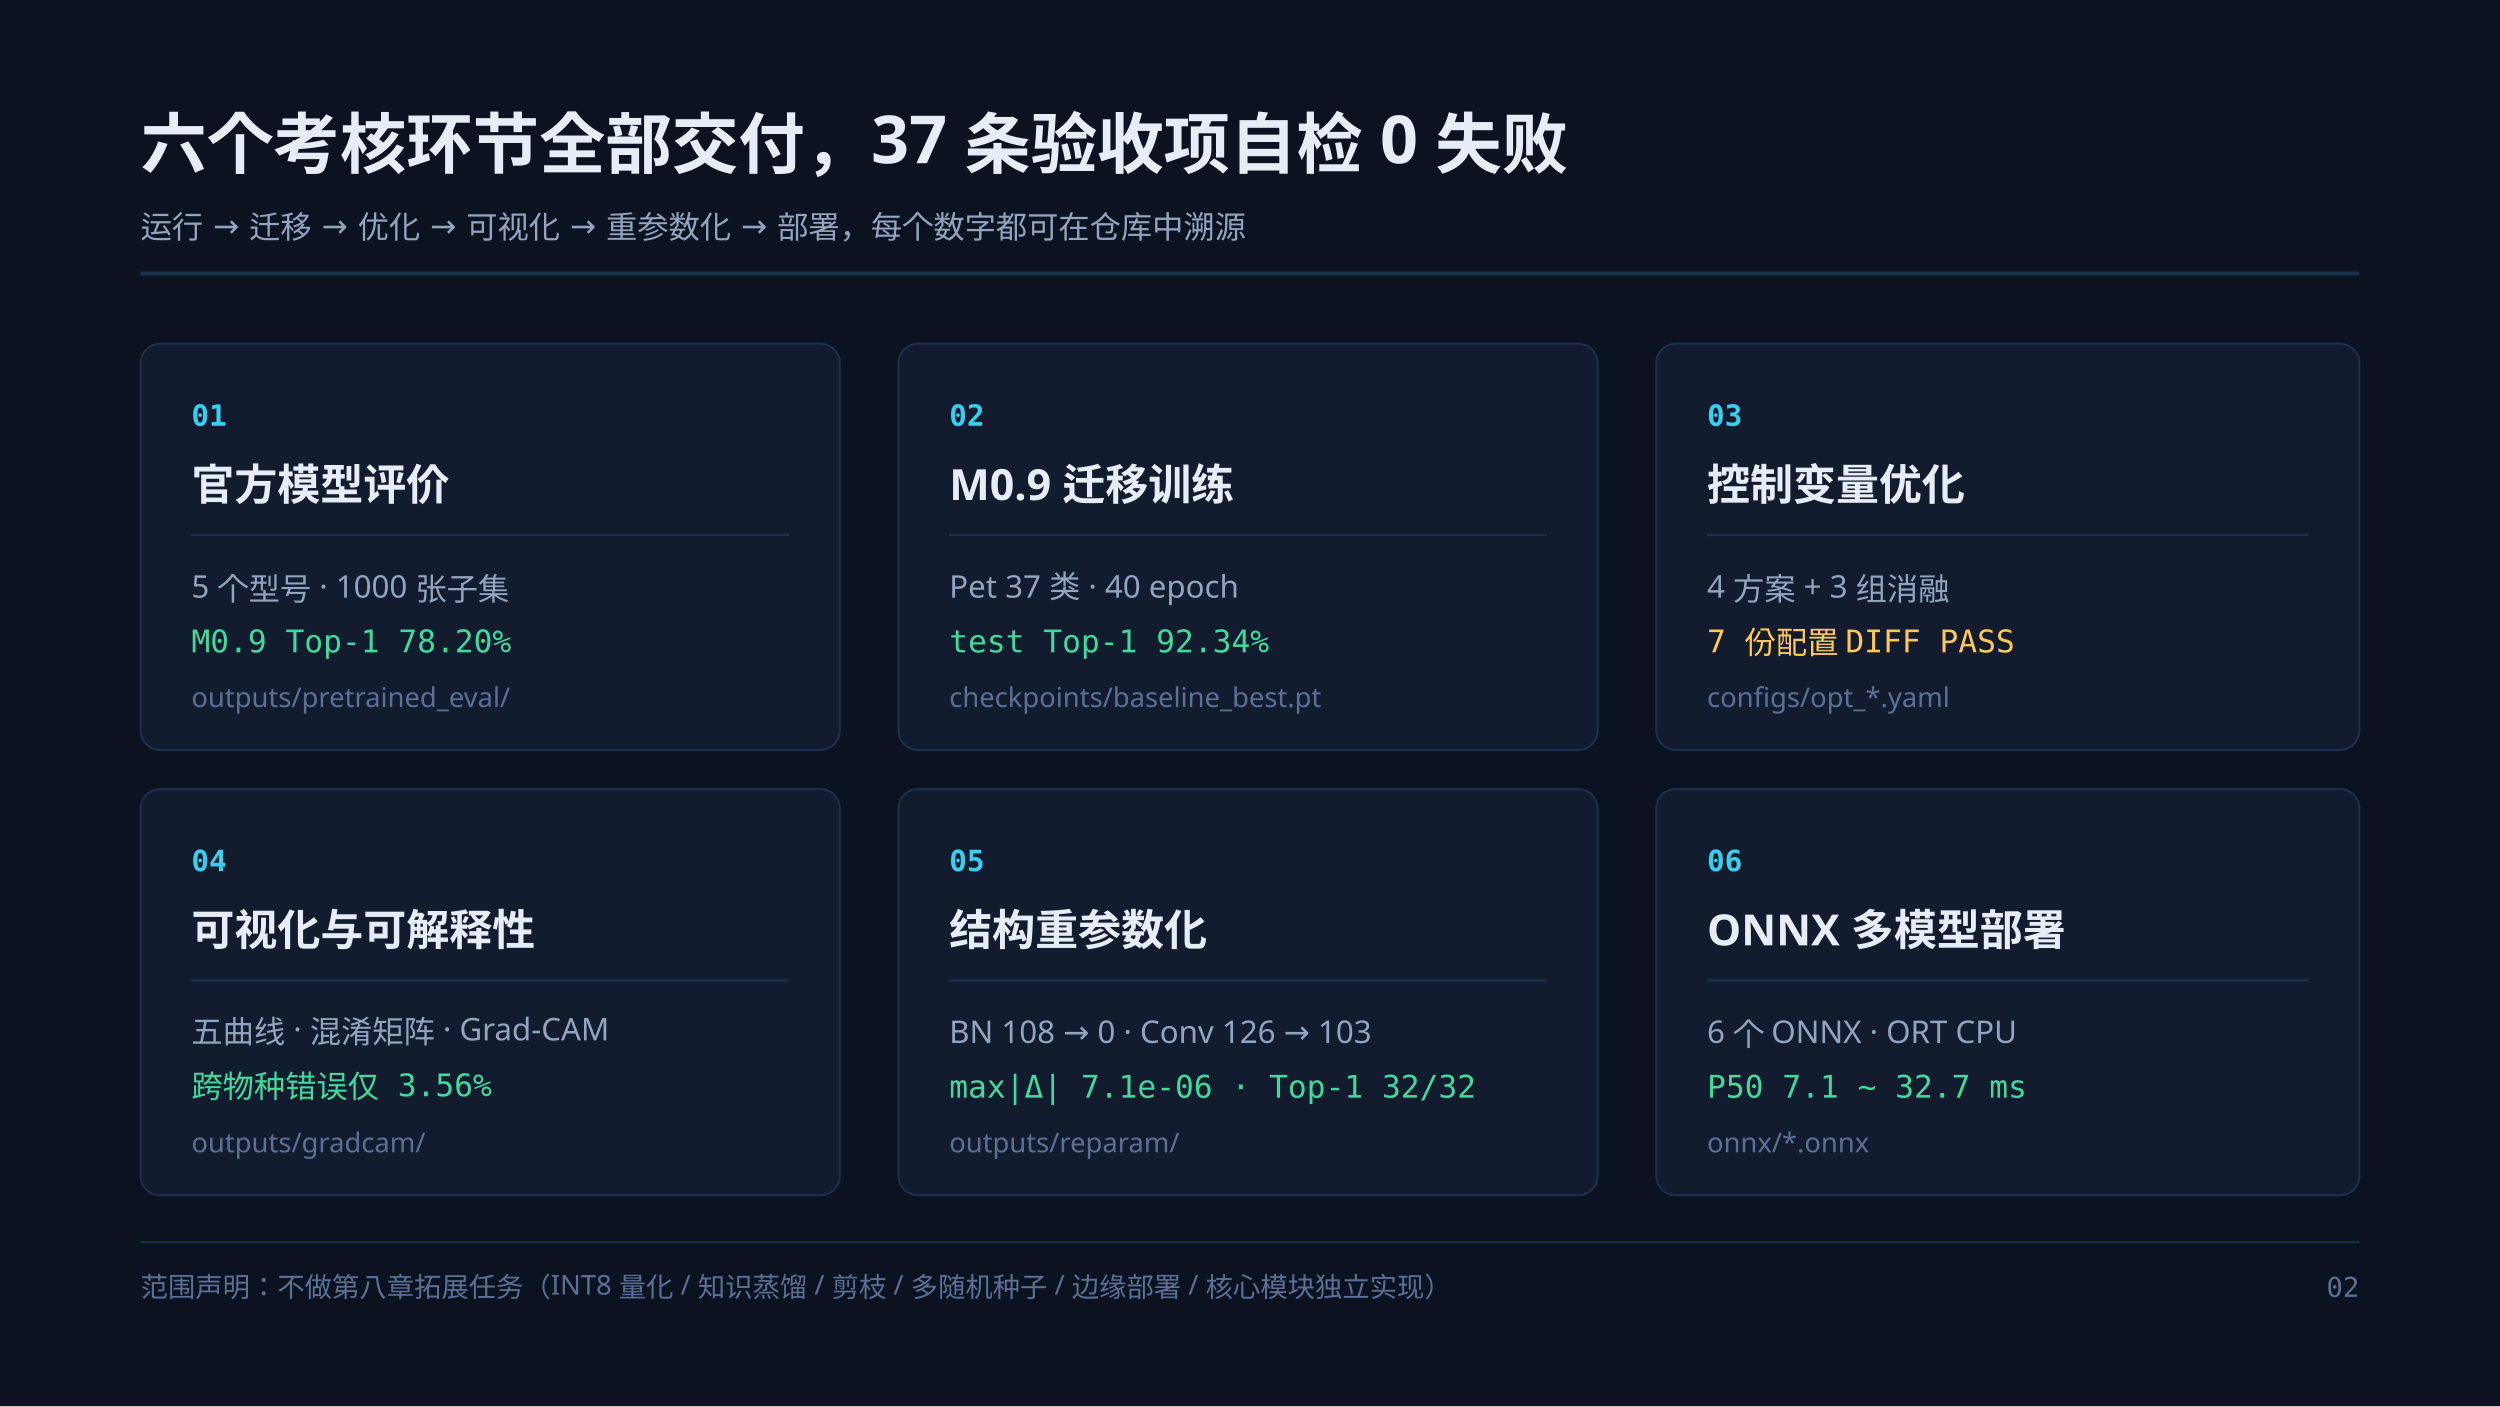
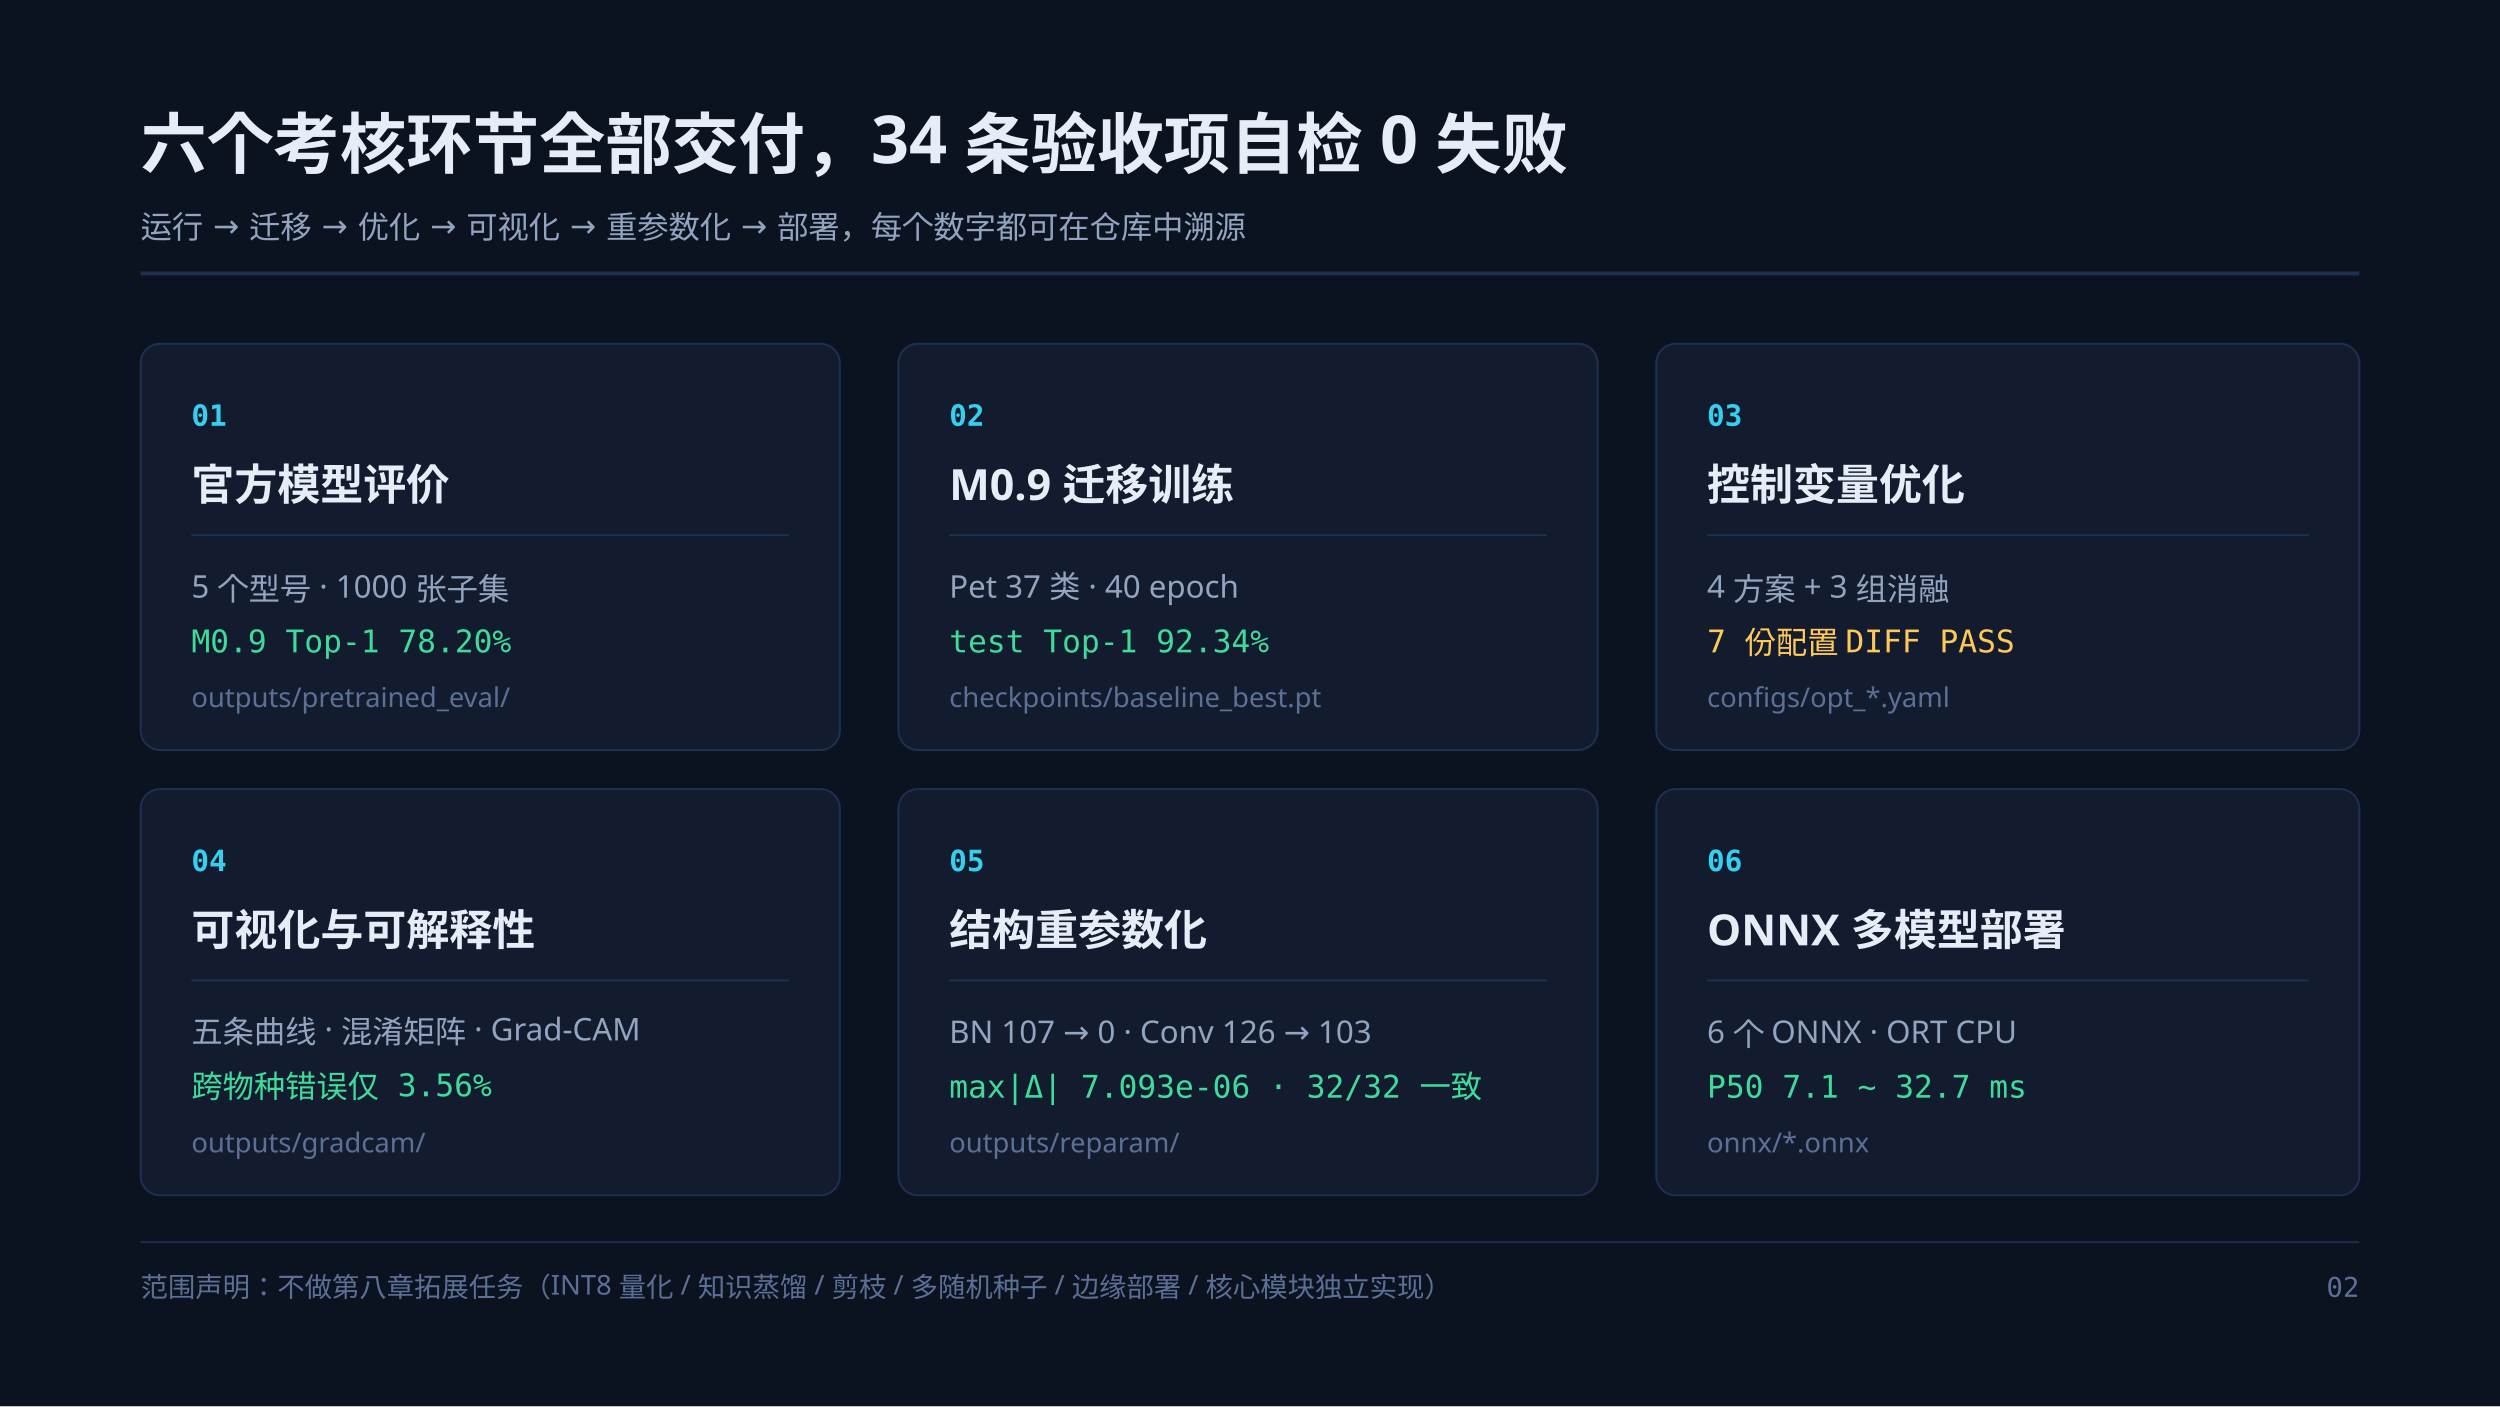
<svg xmlns="http://www.w3.org/2000/svg" viewBox="0 0 1280 720" data-pptx-page-role="content">
  <rect id="bg-canvas" data-pptx-role="background" x="0" y="0" width="1280" height="720" fill="#0B1220" />
  <g id="page-header" data-pptx-bounds="72 48 1136 92">
-     <text x="72" y="86" font-family="Microsoft YaHei" font-size="34" font-weight="bold" fill="#E6EDF7">六个考核环节全部交付，37 条验收项自检 0 失败</text>
+     <text x="72" y="86" font-family="Microsoft YaHei" font-size="34" font-weight="bold" fill="#E6EDF7">六个考核环节全部交付，34 条验收项自检 0 失败</text>
    <text x="72" y="122" font-family="Microsoft YaHei" font-size="16" fill="#93A4C0">运行 → 迁移 → 优化 → 可视化 → 重参数化 → 部署，每个数字都可在仓库中溯源</text>
    <line x1="72" y1="140" x2="1208" y2="140" stroke="#1E3050" stroke-width="2" />
  </g>
  <g id="stage-1" data-pptx-bounds="72 176 358 208">
    <rect x="72" y="176" width="358" height="208" rx="10" fill="#131C2E" stroke="#1E3050" stroke-width="1" />
    <text x="98" y="218" font-family="Consolas" font-size="15" font-weight="bold" fill="#35D0F0">01</text>
    <text x="98" y="256" font-family="Microsoft YaHei" font-size="22" font-weight="bold" fill="#E6EDF7">官方模型评价</text>
    <line x1="98" y1="274" x2="404" y2="274" stroke="#1E3050" stroke-width="1" />
    <text x="98" y="306" font-family="Microsoft YaHei" font-size="16" fill="#93A4C0">5 个型号 · 1000 张子集</text>
    <text x="98" y="334" font-family="Consolas" font-size="16" fill="#3FDB9B">M0.9 Top-1 78.20%</text>
    <text x="98" y="362" font-family="Microsoft YaHei" font-size="14" fill="#5C7096">outputs/pretrained_eval/</text>
  </g>
  <g id="stage-2" data-pptx-bounds="460 176 358 208">
    <rect x="460" y="176" width="358" height="208" rx="10" fill="#131C2E" stroke="#1E3050" stroke-width="1" />
    <text x="486" y="218" font-family="Consolas" font-size="15" font-weight="bold" fill="#35D0F0">02</text>
    <text x="486" y="256" font-family="Microsoft YaHei" font-size="22" font-weight="bold" fill="#E6EDF7">M0.9 迁移训练</text>
    <line x1="486" y1="274" x2="792" y2="274" stroke="#1E3050" stroke-width="1" />
    <text x="486" y="306" font-family="Microsoft YaHei" font-size="16" fill="#93A4C0">Pet 37 类 · 40 epoch</text>
    <text x="486" y="334" font-family="Consolas" font-size="16" fill="#3FDB9B">test Top-1 92.34%</text>
    <text x="486" y="362" font-family="Microsoft YaHei" font-size="14" fill="#5C7096">checkpoints/baseline_best.pt</text>
  </g>
  <g id="stage-3" data-pptx-bounds="848 176 360 208">
    <rect x="848" y="176" width="360" height="208" rx="10" fill="#131C2E" stroke="#1E3050" stroke-width="1" />
    <text x="874" y="218" font-family="Consolas" font-size="15" font-weight="bold" fill="#35D0F0">03</text>
    <text x="874" y="256" font-family="Microsoft YaHei" font-size="22" font-weight="bold" fill="#E6EDF7">控制变量优化</text>
    <line x1="874" y1="274" x2="1182" y2="274" stroke="#1E3050" stroke-width="1" />
    <text x="874" y="306" font-family="Microsoft YaHei" font-size="16" fill="#93A4C0">4 方案 + 3 组消融</text>
    <text x="874" y="334" font-family="Consolas" font-size="16" fill="#FFC857">7 份配置 DIFF PASS</text>
    <text x="874" y="362" font-family="Microsoft YaHei" font-size="14" fill="#5C7096">configs/opt_*.yaml</text>
  </g>
  <g id="stage-4" data-pptx-bounds="72 404 358 208">
    <rect x="72" y="404" width="358" height="208" rx="10" fill="#131C2E" stroke="#1E3050" stroke-width="1" />
    <text x="98" y="446" font-family="Consolas" font-size="15" font-weight="bold" fill="#35D0F0">04</text>
    <text x="98" y="484" font-family="Microsoft YaHei" font-size="22" font-weight="bold" fill="#E6EDF7">可视化与可解释性</text>
    <line x1="98" y1="502" x2="404" y2="502" stroke="#1E3050" stroke-width="1" />
-     <text x="98" y="534" font-family="Microsoft YaHei" font-size="16" fill="#93A4C0">五曲线 · 混淆矩阵 · Grad-CAM</text>
+     <text x="98" y="534" font-family="Microsoft YaHei" font-size="16" fill="#93A4C0">五条曲线 · 混淆矩阵 · Grad-CAM</text>
    <text x="98" y="562" font-family="Consolas" font-size="16" fill="#3FDB9B">跨物种错误仅 3.56%</text>
    <text x="98" y="590" font-family="Microsoft YaHei" font-size="14" fill="#5C7096">outputs/gradcam/</text>
  </g>
  <g id="stage-5" data-pptx-bounds="460 404 358 208">
    <rect x="460" y="404" width="358" height="208" rx="10" fill="#131C2E" stroke="#1E3050" stroke-width="1" />
    <text x="486" y="446" font-family="Consolas" font-size="15" font-weight="bold" fill="#35D0F0">05</text>
    <text x="486" y="484" font-family="Microsoft YaHei" font-size="22" font-weight="bold" fill="#E6EDF7">结构重参数化</text>
    <line x1="486" y1="502" x2="792" y2="502" stroke="#1E3050" stroke-width="1" />
-     <text x="486" y="534" font-family="Microsoft YaHei" font-size="16" fill="#93A4C0">BN 108 → 0 · Conv 126 → 103</text>
-     <text x="486" y="562" font-family="Consolas" font-size="16" fill="#3FDB9B">max|Δ| 7.1e-06 · Top-1 32/32</text>
+     <text x="486" y="534" font-family="Microsoft YaHei" font-size="16" fill="#93A4C0">BN 107 → 0 · Conv 126 → 103</text>
+     <text x="486" y="562" font-family="Consolas" font-size="16" fill="#3FDB9B">max|Δ| 7.093e-06 · 32/32 一致</text>
    <text x="486" y="590" font-family="Microsoft YaHei" font-size="14" fill="#5C7096">outputs/reparam/</text>
  </g>
  <g id="stage-6" data-pptx-bounds="848 404 360 208">
    <rect x="848" y="404" width="360" height="208" rx="10" fill="#131C2E" stroke="#1E3050" stroke-width="1" />
    <text x="874" y="446" font-family="Consolas" font-size="15" font-weight="bold" fill="#35D0F0">06</text>
    <text x="874" y="484" font-family="Microsoft YaHei" font-size="22" font-weight="bold" fill="#E6EDF7">ONNX 多模型部署</text>
    <line x1="874" y1="502" x2="1182" y2="502" stroke="#1E3050" stroke-width="1" />
    <text x="874" y="534" font-family="Microsoft YaHei" font-size="16" fill="#93A4C0">6 个 ONNX · ORT CPU</text>
    <text x="874" y="562" font-family="Consolas" font-size="16" fill="#3FDB9B">P50 7.1 ~ 32.7 ms</text>
    <text x="874" y="590" font-family="Microsoft YaHei" font-size="14" fill="#5C7096">onnx/*.onnx</text>
  </g>
  <g id="page-footer" data-pptx-bounds="72 636 1136 40">
    <line x1="72" y1="636" x2="1208" y2="636" stroke="#1E3050" stroke-width="1" />
    <text x="72" y="664" font-family="Microsoft YaHei" font-size="14" fill="#5C7096">范围声明：不做第八章拓展任务（INT8 量化 / 知识蒸馏 / 剪枝 / 多随机种子 / 边缘部署 / 核心模块独立实现）</text>
    <text x="1208" y="664" font-family="Consolas" font-size="14" fill="#5C7096" text-anchor="end">02</text>
  </g>
</svg>
